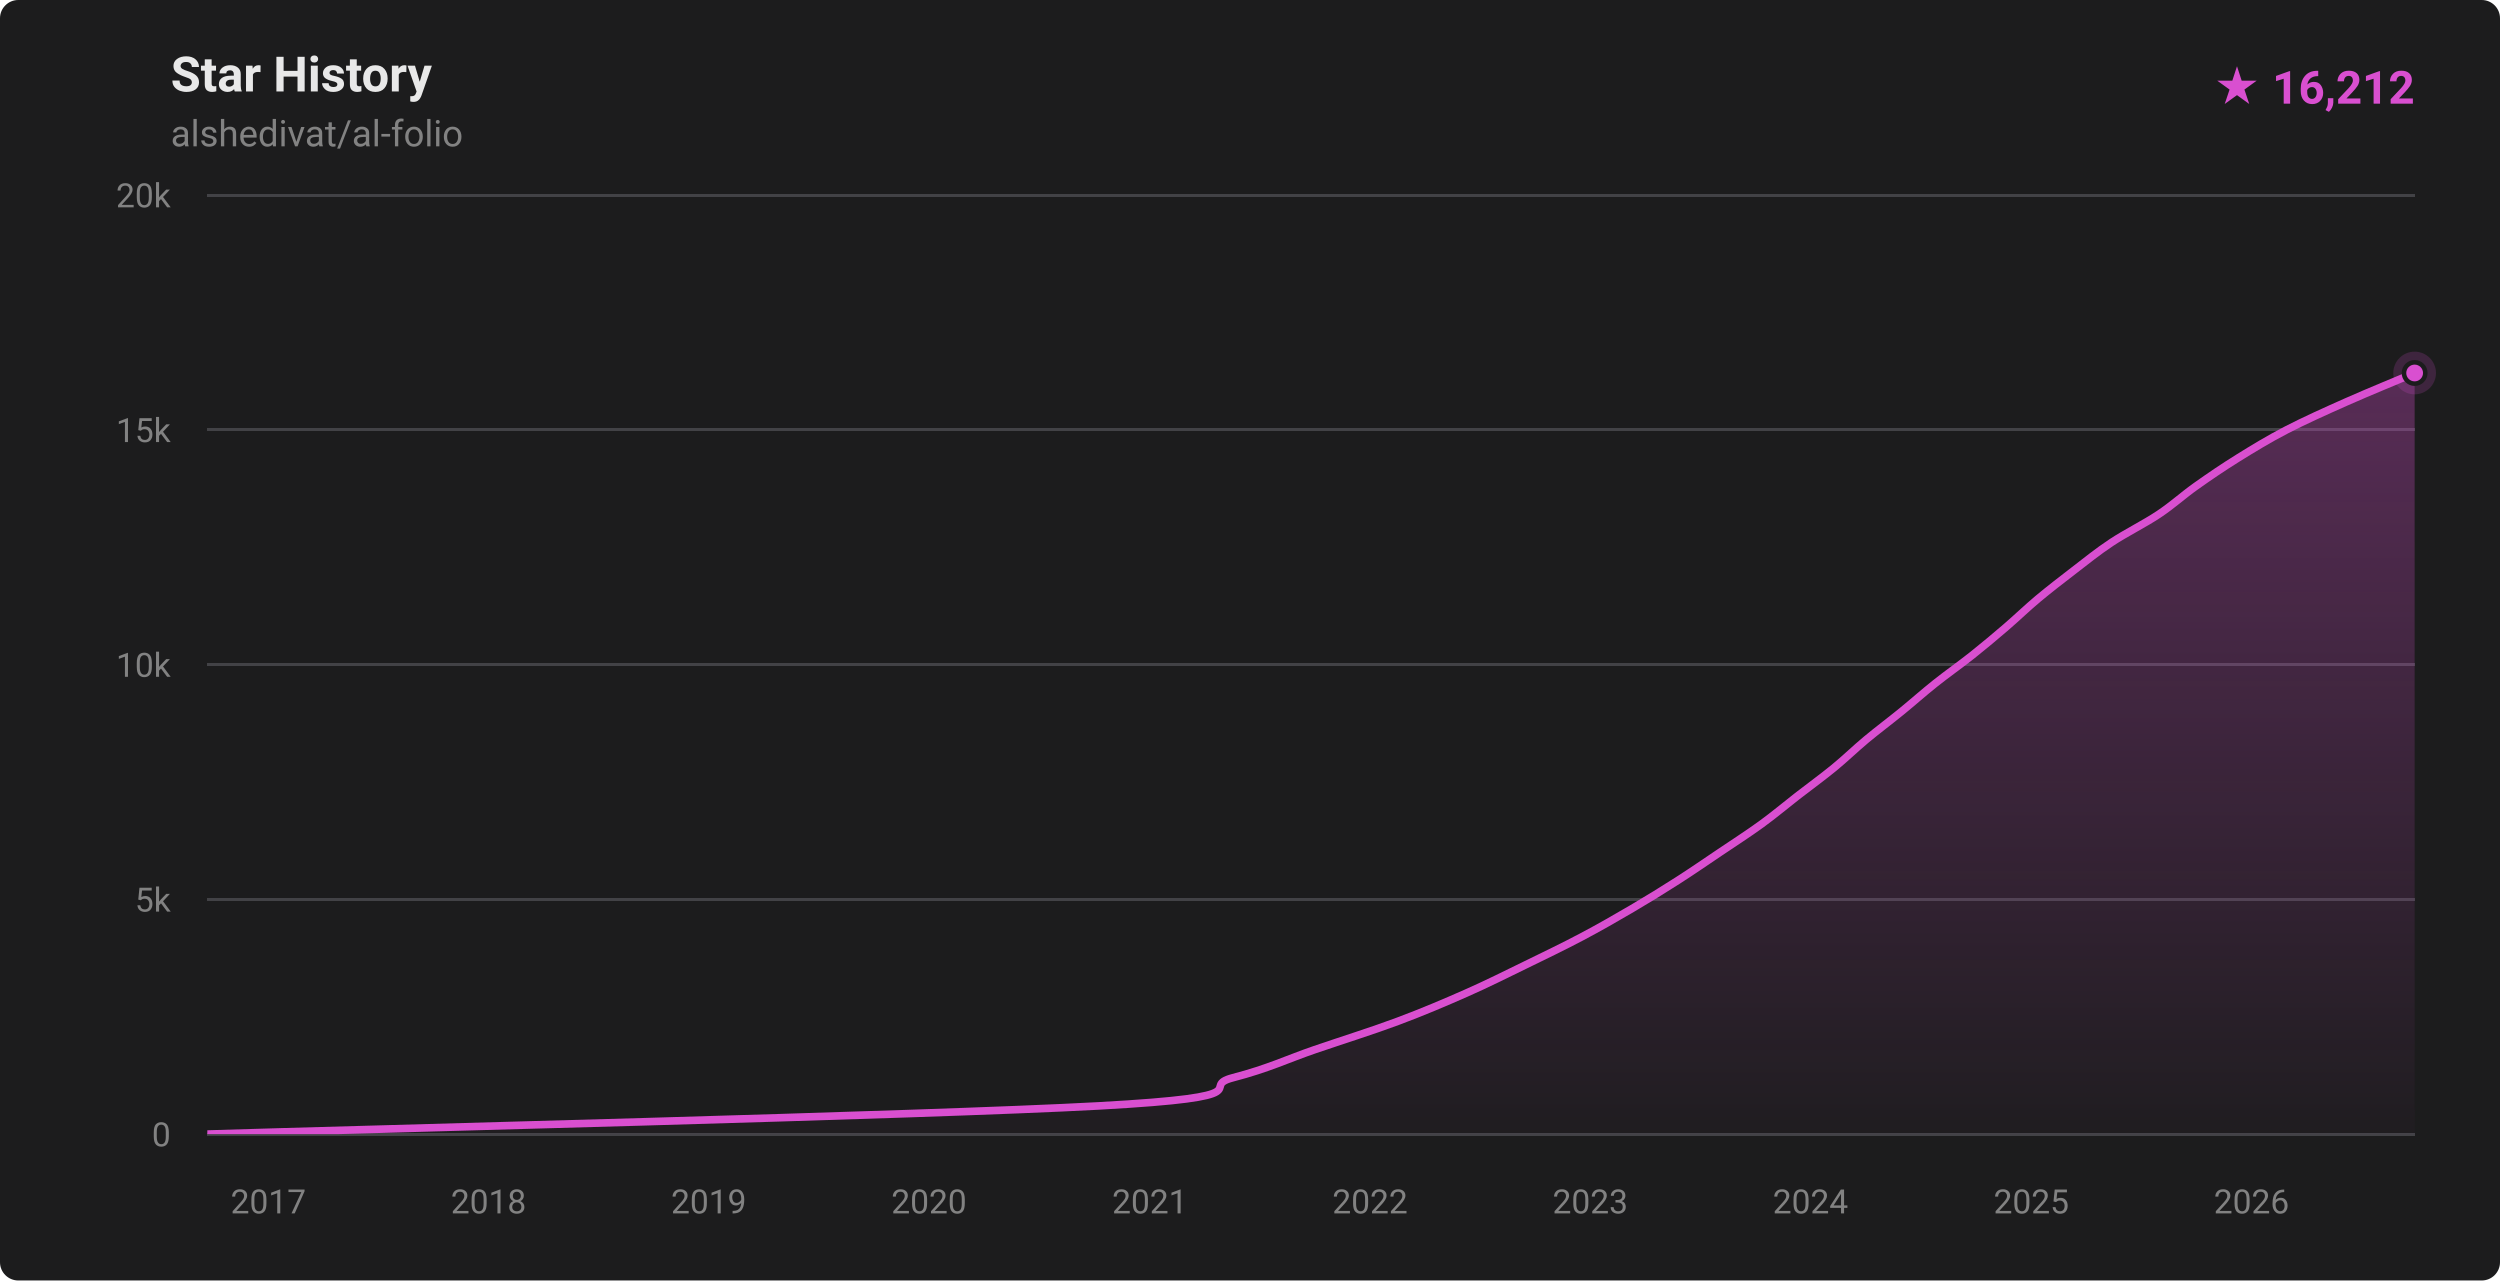
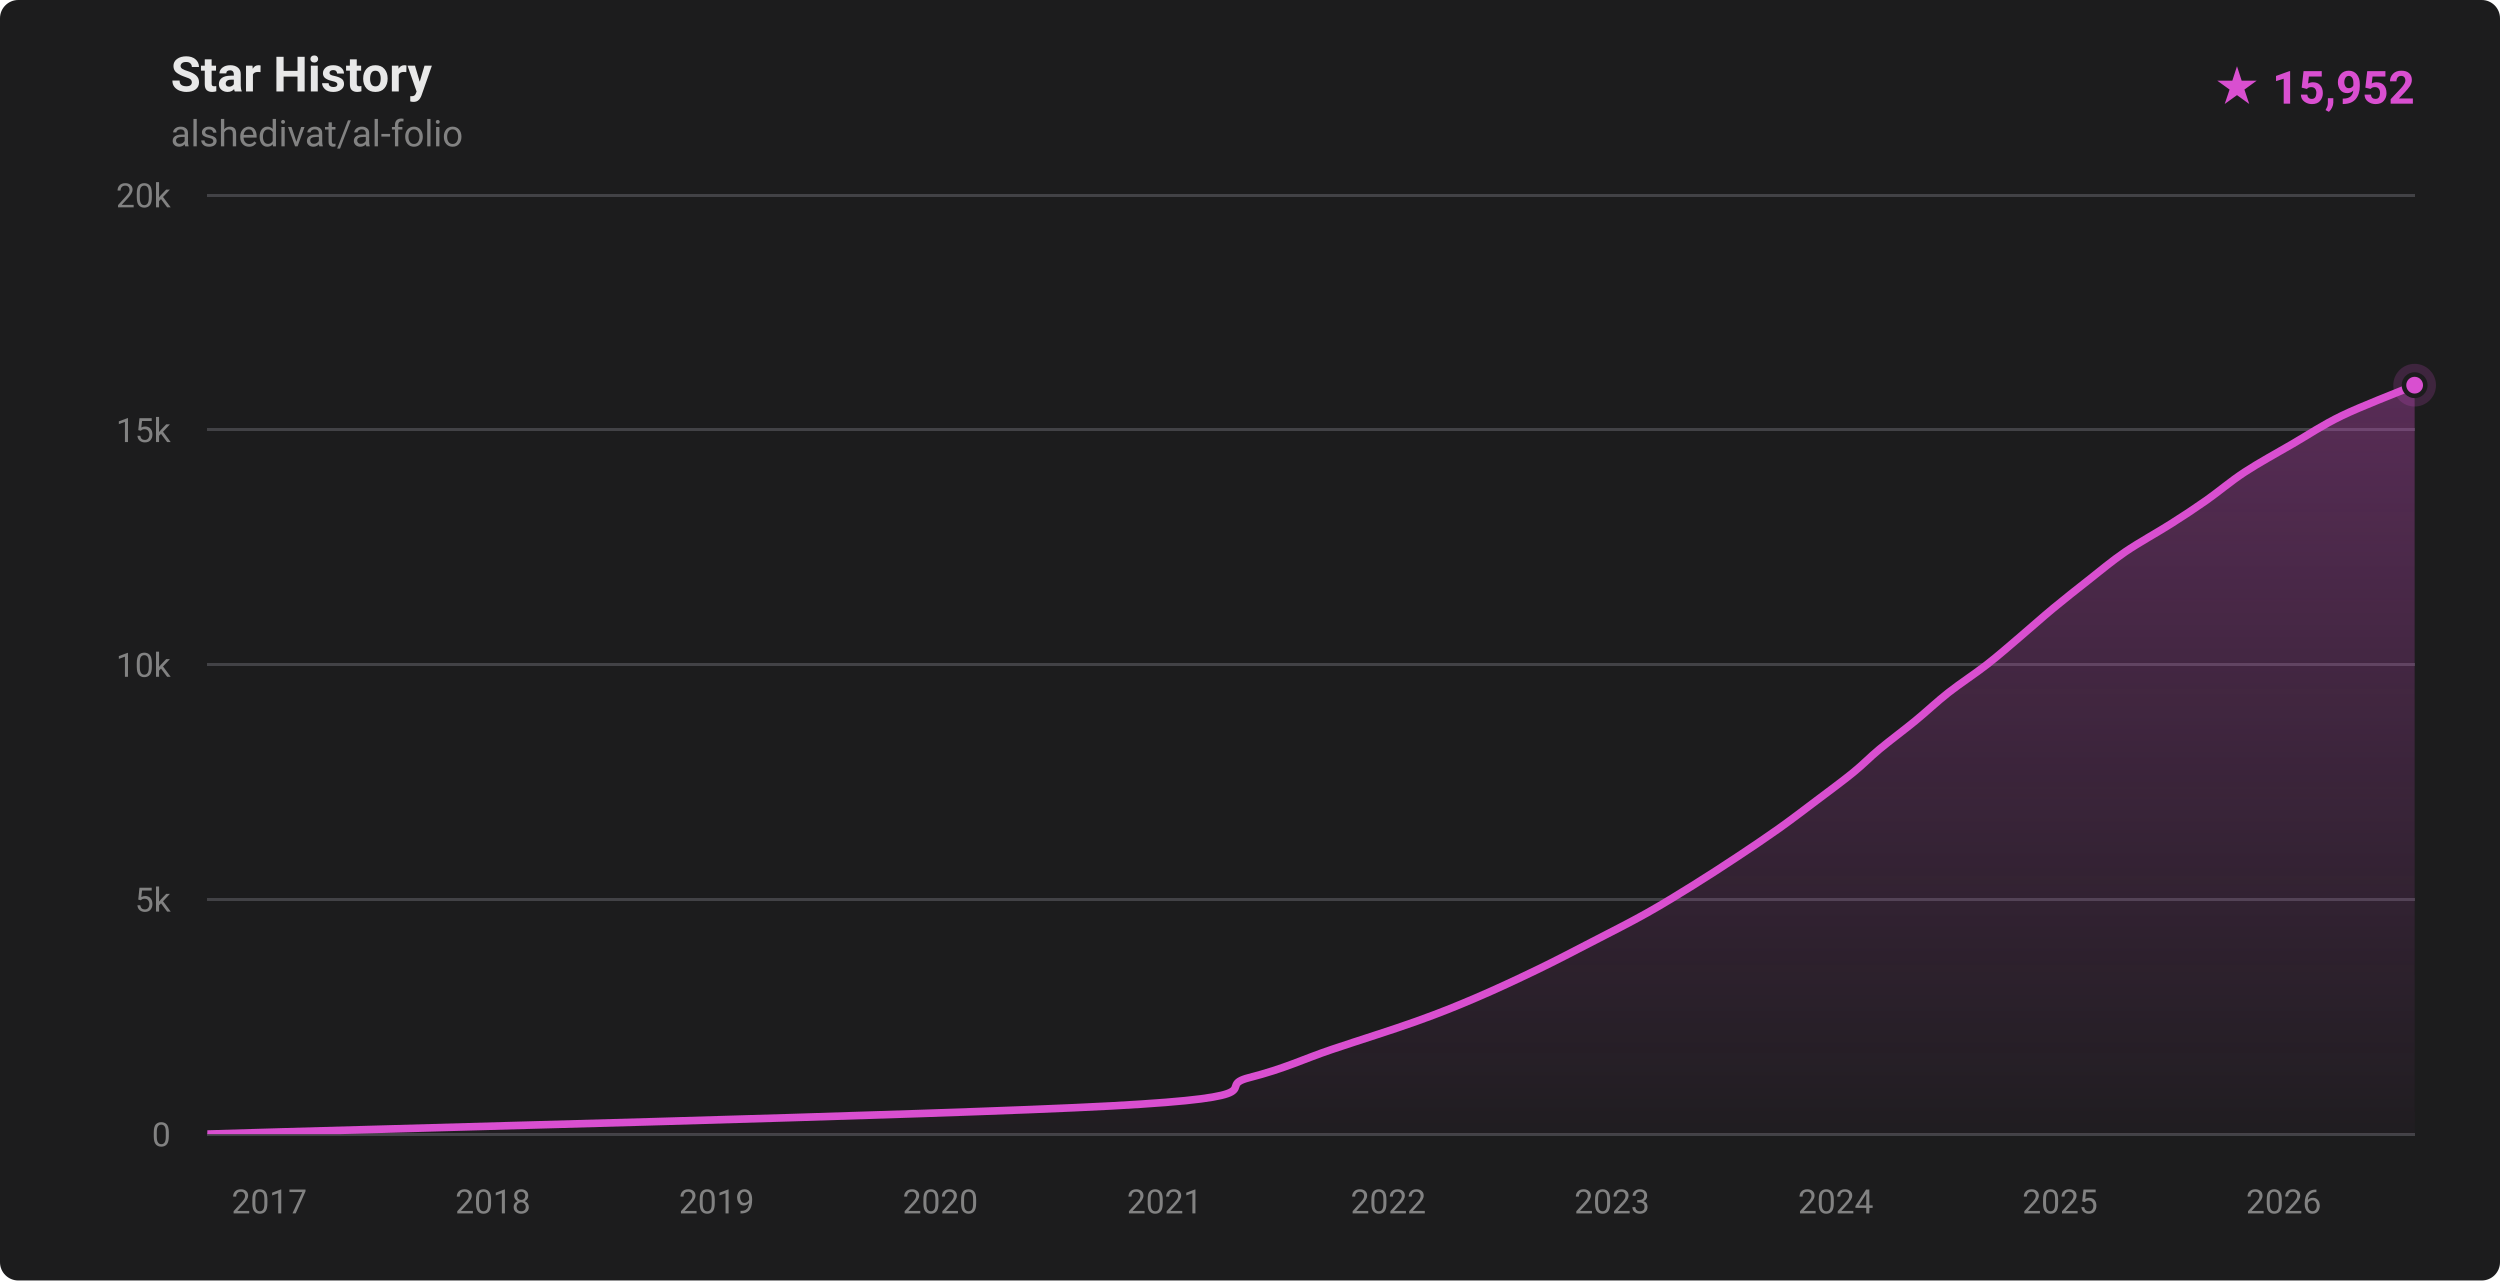
- <svg xmlns="http://www.w3.org/2000/svg" width="820" height="420" viewBox="0 0 820 420" role="img" aria-label="Star history for alshedivat/al-folio: 16212 stars">
+ <svg xmlns="http://www.w3.org/2000/svg" width="820" height="420" viewBox="0 0 820 420" role="img" aria-label="Star history for alshedivat/al-folio: 15952 stars">
  <defs>
    <linearGradient id="fill-dark" x1="0" y1="0" x2="0" y2="1">
      <stop offset="0%" stop-color="rgba(217,79,208,0.32)" />
      <stop offset="100%" stop-color="rgba(217,79,208,0.02)" />
    </linearGradient>
    <clipPath id="plot-dark">
      <rect x="68" y="64" width="724" height="308" />
    </clipPath>
  </defs>
  <style>
    .ttl { font: 600 16px -apple-system,BlinkMacSystemFont,'Segoe UI',Roboto,'Helvetica Neue',Arial,sans-serif; fill: #e8e8e8; }
    .sub { font: 400 12px -apple-system,BlinkMacSystemFont,'Segoe UI',Roboto,'Helvetica Neue',Arial,sans-serif; fill: #828282; }
    .ax  { font: 400 11px -apple-system,BlinkMacSystemFont,'Segoe UI',Roboto,'Helvetica Neue',Arial,sans-serif; fill: #828282; }
    .tot { font: 700 15px -apple-system,BlinkMacSystemFont,'Segoe UI',Roboto,'Helvetica Neue',Arial,sans-serif; fill: #d94fd0; }
  </style>
  <rect width="820" height="420" fill="#1c1c1d" rx="6" />
  <text x="56" y="30" class="ttl">Star History</text>
  <text x="56" y="48" class="sub">alshedivat/al-folio</text>
-   <text x="792" y="34" text-anchor="end" class="tot">★ 16,212</text>
+   <text x="792" y="34" text-anchor="end" class="tot">★ 15,952</text>
  <g stroke="#424246" stroke-width="1" shape-rendering="crispEdges">
    <line x1="68" y1="372.00" x2="792" y2="372.00" />
    <line x1="68" y1="295.00" x2="792" y2="295.00" />
    <line x1="68" y1="218.00" x2="792" y2="218.00" />
    <line x1="68" y1="141.00" x2="792" y2="141.00" />
    <line x1="68" y1="64.00" x2="792" y2="64.00" />
  </g>
  <g>
    <text x="56" y="376.00" text-anchor="end" class="ax">0</text>
    <text x="56" y="299.00" text-anchor="end" class="ax">5k</text>
    <text x="56" y="222.00" text-anchor="end" class="ax">10k</text>
    <text x="56" y="145.00" text-anchor="end" class="ax">15k</text>
    <text x="56" y="68.00" text-anchor="end" class="ax">20k</text>
  </g>
  <g>
-     <text x="88.01" y="398" text-anchor="middle" class="ax">2017</text>
-     <text x="160.24" y="398" text-anchor="middle" class="ax">2018</text>
-     <text x="232.47" y="398" text-anchor="middle" class="ax">2019</text>
-     <text x="304.71" y="398" text-anchor="middle" class="ax">2020</text>
-     <text x="377.14" y="398" text-anchor="middle" class="ax">2021</text>
-     <text x="449.37" y="398" text-anchor="middle" class="ax">2022</text>
-     <text x="521.60" y="398" text-anchor="middle" class="ax">2023</text>
-     <text x="593.83" y="398" text-anchor="middle" class="ax">2024</text>
-     <text x="666.26" y="398" text-anchor="middle" class="ax">2025</text>
-     <text x="738.49" y="398" text-anchor="middle" class="ax">2026</text>
+     <text x="88.33" y="398" text-anchor="middle" class="ax">2017</text>
+     <text x="161.69" y="398" text-anchor="middle" class="ax">2018</text>
+     <text x="235.06" y="398" text-anchor="middle" class="ax">2019</text>
+     <text x="308.43" y="398" text-anchor="middle" class="ax">2020</text>
+     <text x="382.00" y="398" text-anchor="middle" class="ax">2021</text>
+     <text x="455.37" y="398" text-anchor="middle" class="ax">2022</text>
+     <text x="528.74" y="398" text-anchor="middle" class="ax">2023</text>
+     <text x="602.11" y="398" text-anchor="middle" class="ax">2024</text>
+     <text x="675.68" y="398" text-anchor="middle" class="ax">2025</text>
+     <text x="749.05" y="398" text-anchor="middle" class="ax">2026</text>
  </g>
  <g clip-path="url(#plot-dark)">
-     <path d="M 68.00,371.98 C 116.72,370.44 304.28,365.82 360.35,362.74 C 416.41,359.66 392.55,356.58 404.38,353.50 C 416.21,350.42 422.31,347.34 431.31,344.26 C 440.31,341.18 450.14,338.10 458.39,335.02 C 466.64,331.94 473.86,328.86 480.84,325.78 C 487.82,322.70 493.93,319.62 500.26,316.54 C 506.58,313.46 512.96,310.38 518.79,307.30 C 524.61,304.22 529.98,301.14 535.23,298.06 C 540.48,294.98 545.46,291.90 550.27,288.82 C 555.08,285.74 559.54,282.66 564.11,279.58 C 568.68,276.50 573.47,273.42 577.71,270.34 C 581.95,267.26 585.58,264.18 589.54,261.10 C 593.51,258.02 597.76,254.94 601.52,251.86 C 605.28,248.78 608.40,245.70 612.09,242.62 C 615.79,239.54 619.91,236.46 623.69,233.38 C 627.47,230.30 630.90,227.22 634.77,224.14 C 638.64,221.06 643.03,217.98 646.91,214.90 C 650.78,211.82 654.44,208.74 658.03,205.66 C 661.61,202.58 664.76,199.50 668.44,196.42 C 672.13,193.34 676.12,190.26 680.13,187.18 C 684.15,184.10 687.90,181.02 692.55,177.94 C 697.20,174.86 703.42,171.78 708.04,168.70 C 712.66,165.62 715.93,162.54 720.27,159.46 C 724.61,156.38 729.12,153.30 734.08,150.22 C 739.04,147.14 744.06,144.06 750.02,140.98 C 755.97,137.90 762.85,134.82 769.78,131.74 C 776.72,128.66 787.91,124.07 791.61,122.50 C 795.32,120.94 791.94,122.36 792.00,122.34 L 792.00,372.00 L 68.00,372.00 Z" fill="url(#fill-dark)" />
-     <path d="M 68.00,371.98 C 116.72,370.44 304.28,365.82 360.35,362.74 C 416.41,359.66 392.55,356.58 404.38,353.50 C 416.21,350.42 422.31,347.34 431.31,344.26 C 440.31,341.18 450.14,338.10 458.39,335.02 C 466.64,331.94 473.86,328.86 480.84,325.78 C 487.82,322.70 493.93,319.62 500.26,316.54 C 506.58,313.46 512.96,310.38 518.79,307.30 C 524.61,304.22 529.98,301.14 535.23,298.06 C 540.48,294.98 545.46,291.90 550.27,288.82 C 555.08,285.74 559.54,282.66 564.11,279.58 C 568.68,276.50 573.47,273.42 577.71,270.34 C 581.95,267.26 585.58,264.18 589.54,261.10 C 593.51,258.02 597.76,254.94 601.52,251.86 C 605.28,248.78 608.40,245.70 612.09,242.62 C 615.79,239.54 619.91,236.46 623.69,233.38 C 627.47,230.30 630.90,227.22 634.77,224.14 C 638.64,221.06 643.03,217.98 646.91,214.90 C 650.78,211.82 654.44,208.74 658.03,205.66 C 661.61,202.58 664.76,199.50 668.44,196.42 C 672.13,193.34 676.12,190.26 680.13,187.18 C 684.15,184.10 687.90,181.02 692.55,177.94 C 697.20,174.86 703.42,171.78 708.04,168.70 C 712.66,165.62 715.93,162.54 720.27,159.46 C 724.61,156.38 729.12,153.30 734.08,150.22 C 739.04,147.14 744.06,144.06 750.02,140.98 C 755.97,137.90 762.85,134.82 769.78,131.74 C 776.72,128.66 787.91,124.07 791.61,122.50 C 795.32,120.94 791.94,122.36 792.00,122.34" fill="none" stroke="#d94fd0" stroke-width="2.5" stroke-linecap="round" stroke-linejoin="round" />
+     <path d="M 68.00,371.98 C 117.42,370.44 307.57,365.82 364.51,362.74 C 421.44,359.66 397.57,356.58 409.61,353.50 C 421.65,350.42 427.58,347.34 436.72,344.26 C 445.87,341.18 456.59,337.85 464.48,335.02 C 472.36,332.20 477.43,330.15 484.04,327.32 C 490.65,324.50 497.76,321.16 504.15,318.08 C 510.53,315.00 516.38,311.92 522.35,308.84 C 528.31,305.76 534.44,302.68 539.94,299.60 C 545.44,296.52 550.40,293.44 555.36,290.36 C 560.32,287.28 565.04,284.20 569.70,281.12 C 574.35,278.04 578.95,274.96 583.29,271.88 C 587.63,268.80 591.64,265.72 595.73,262.64 C 599.81,259.56 604.36,256.23 607.82,253.40 C 611.29,250.58 613.12,248.53 616.52,245.70 C 619.91,242.88 624.43,239.54 628.18,236.46 C 631.94,233.38 635.12,230.30 639.04,227.22 C 642.96,224.14 647.74,221.06 651.69,217.98 C 655.64,214.90 659.11,211.82 662.74,208.74 C 666.37,205.66 669.77,202.58 673.49,199.50 C 677.21,196.42 681.12,193.34 685.04,190.26 C 688.97,187.18 692.55,184.10 697.06,181.02 C 701.57,177.94 707.68,174.61 712.12,171.78 C 716.56,168.96 719.68,166.91 723.71,164.08 C 727.73,161.26 731.56,157.92 736.26,154.84 C 740.97,151.76 746.64,148.68 751.95,145.60 C 757.26,142.52 761.74,139.44 768.11,136.36 C 774.48,133.28 786.19,128.80 790.17,127.12 C 794.15,125.45 791.70,126.47 792.00,126.34 L 792.00,372.00 L 68.00,372.00 Z" fill="url(#fill-dark)" />
+     <path d="M 68.00,371.98 C 117.42,370.44 307.57,365.82 364.51,362.74 C 421.44,359.66 397.57,356.58 409.61,353.50 C 421.65,350.42 427.58,347.34 436.72,344.26 C 445.87,341.18 456.59,337.85 464.48,335.02 C 472.36,332.20 477.43,330.15 484.04,327.32 C 490.65,324.50 497.76,321.16 504.15,318.08 C 510.53,315.00 516.38,311.92 522.35,308.84 C 528.31,305.76 534.44,302.68 539.94,299.60 C 545.44,296.52 550.40,293.44 555.36,290.36 C 560.32,287.28 565.04,284.20 569.70,281.12 C 574.35,278.04 578.95,274.96 583.29,271.88 C 587.63,268.80 591.64,265.72 595.73,262.64 C 599.81,259.56 604.36,256.23 607.82,253.40 C 611.29,250.58 613.12,248.53 616.52,245.70 C 619.91,242.88 624.43,239.54 628.18,236.46 C 631.94,233.38 635.12,230.30 639.04,227.22 C 642.96,224.14 647.74,221.06 651.69,217.98 C 655.64,214.90 659.11,211.82 662.74,208.74 C 666.37,205.66 669.77,202.58 673.49,199.50 C 677.21,196.42 681.12,193.34 685.04,190.26 C 688.97,187.18 692.55,184.10 697.06,181.02 C 701.57,177.94 707.68,174.61 712.12,171.78 C 716.56,168.96 719.68,166.91 723.71,164.08 C 727.73,161.26 731.56,157.92 736.26,154.84 C 740.97,151.76 746.64,148.68 751.95,145.60 C 757.26,142.52 761.74,139.44 768.11,136.36 C 774.48,133.28 786.19,128.80 790.17,127.12 C 794.15,125.45 791.70,126.47 792.00,126.34" fill="none" stroke="#d94fd0" stroke-width="2.5" stroke-linecap="round" stroke-linejoin="round" />
  </g>
-   <circle cx="792.00" cy="122.34" r="7" fill="#d94fd0" opacity="0.18" />
-   <circle cx="792.00" cy="122.34" r="3.5" fill="#d94fd0" stroke="#1c1c1d" stroke-width="1.5" />
+   <circle cx="792.00" cy="126.34" r="7" fill="#d94fd0" opacity="0.18" />
+   <circle cx="792.00" cy="126.34" r="3.5" fill="#d94fd0" stroke="#1c1c1d" stroke-width="1.5" />
</svg>
